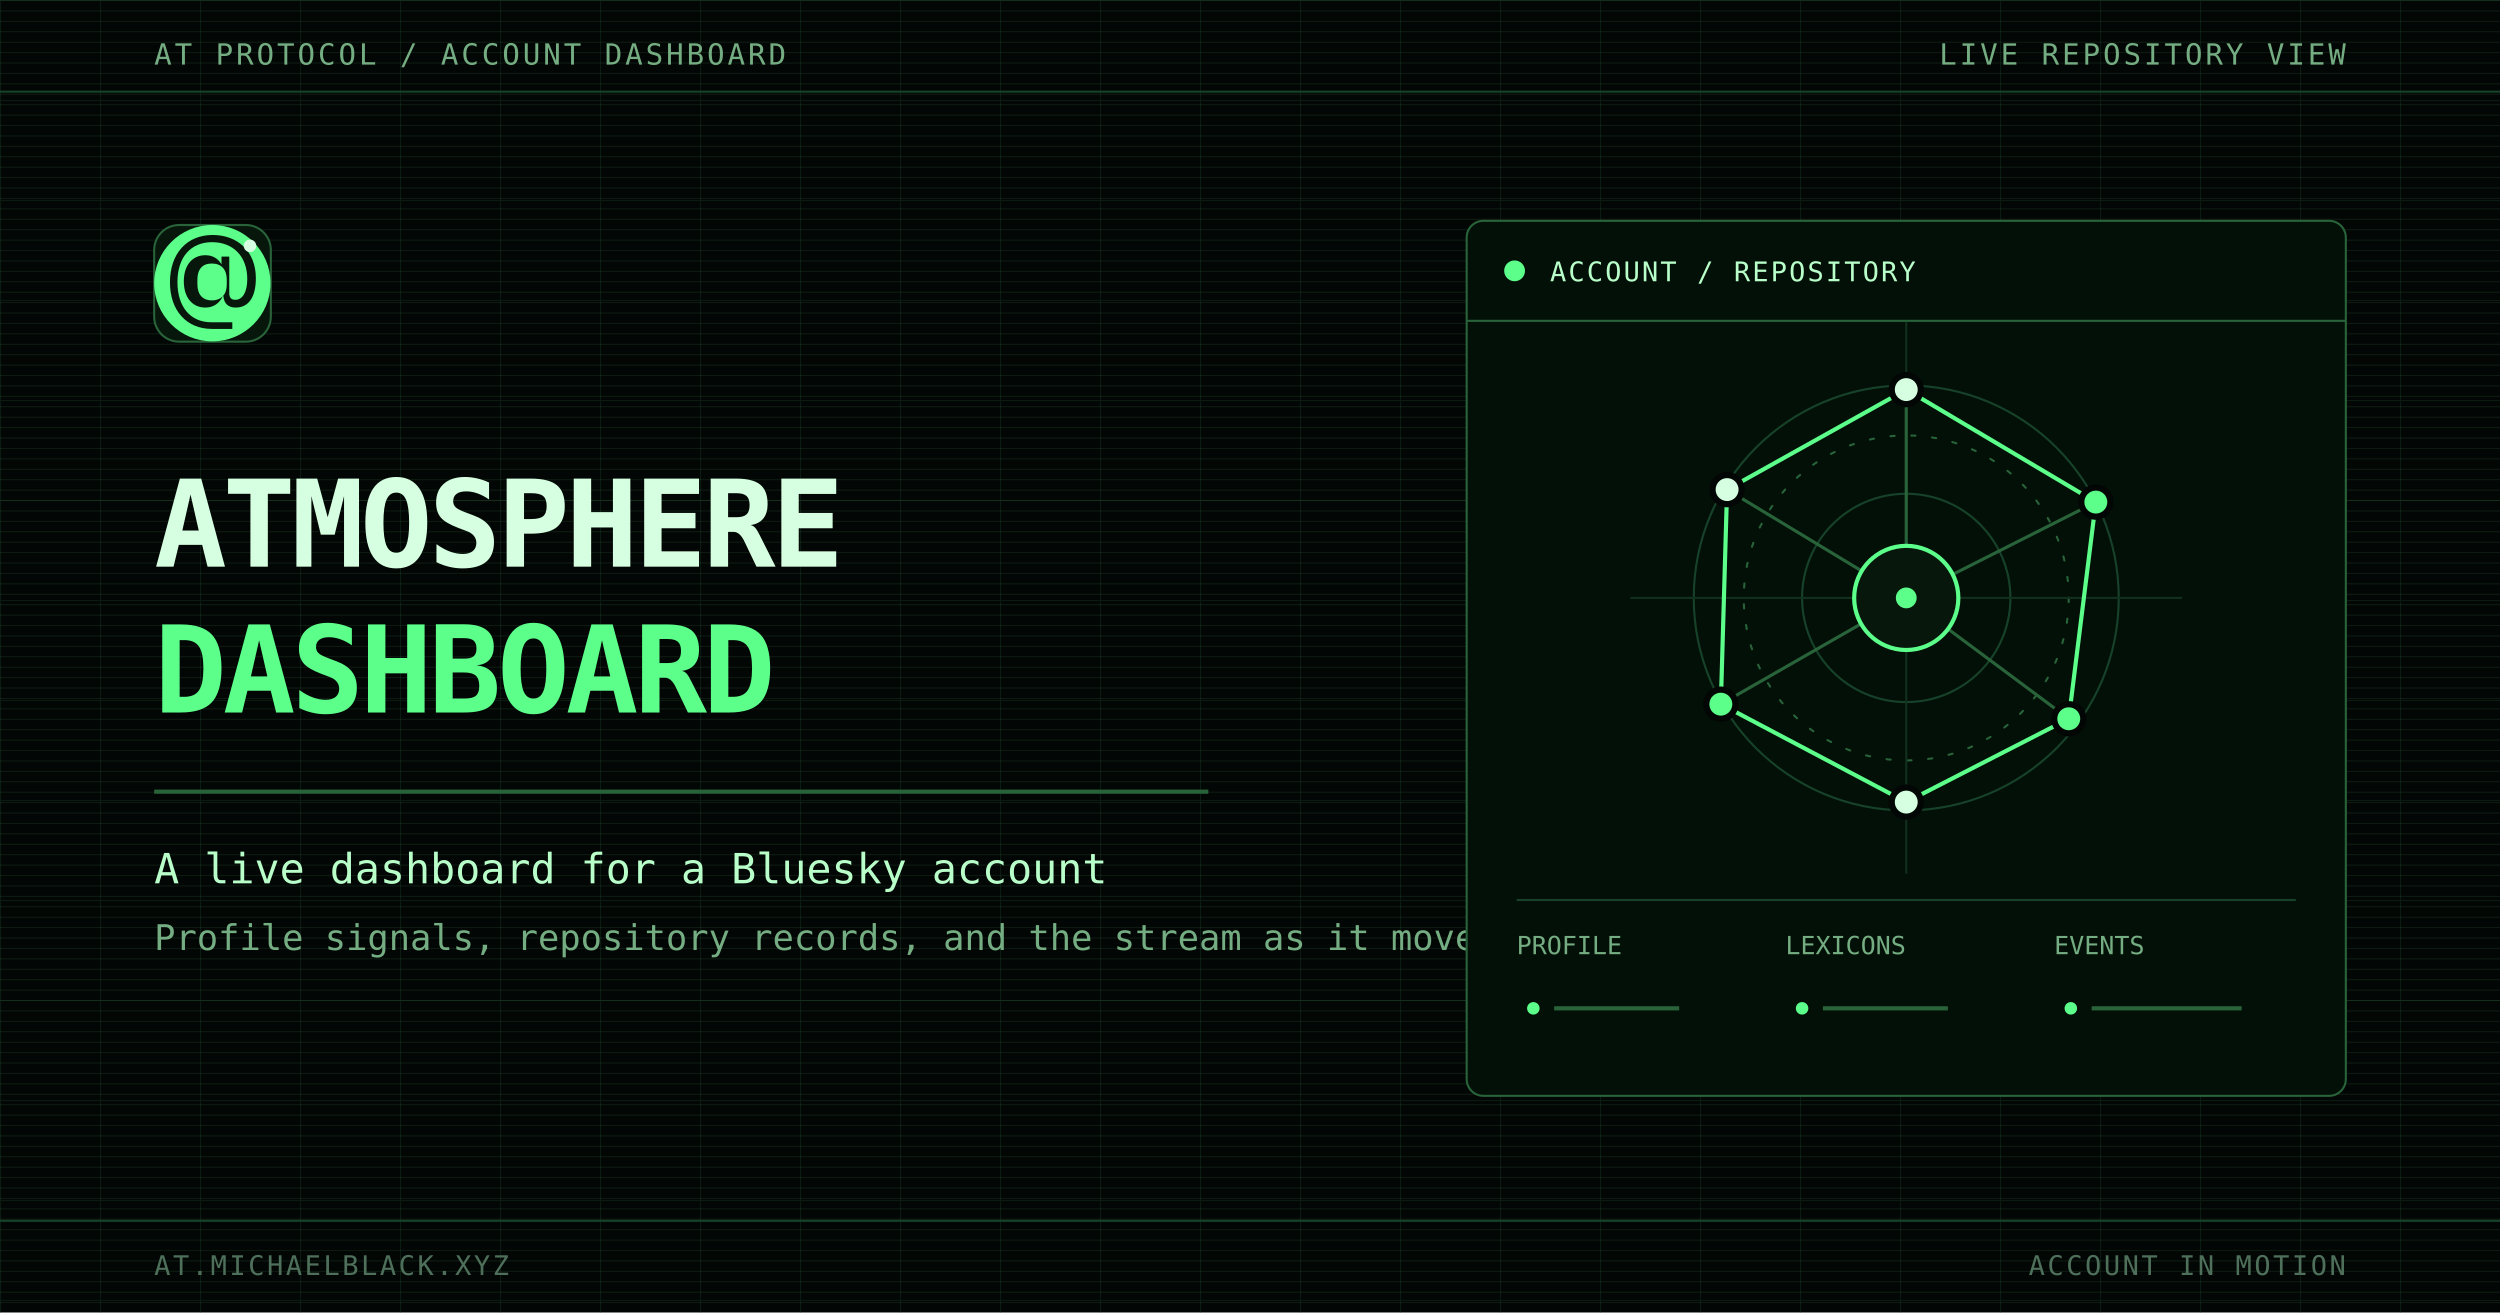
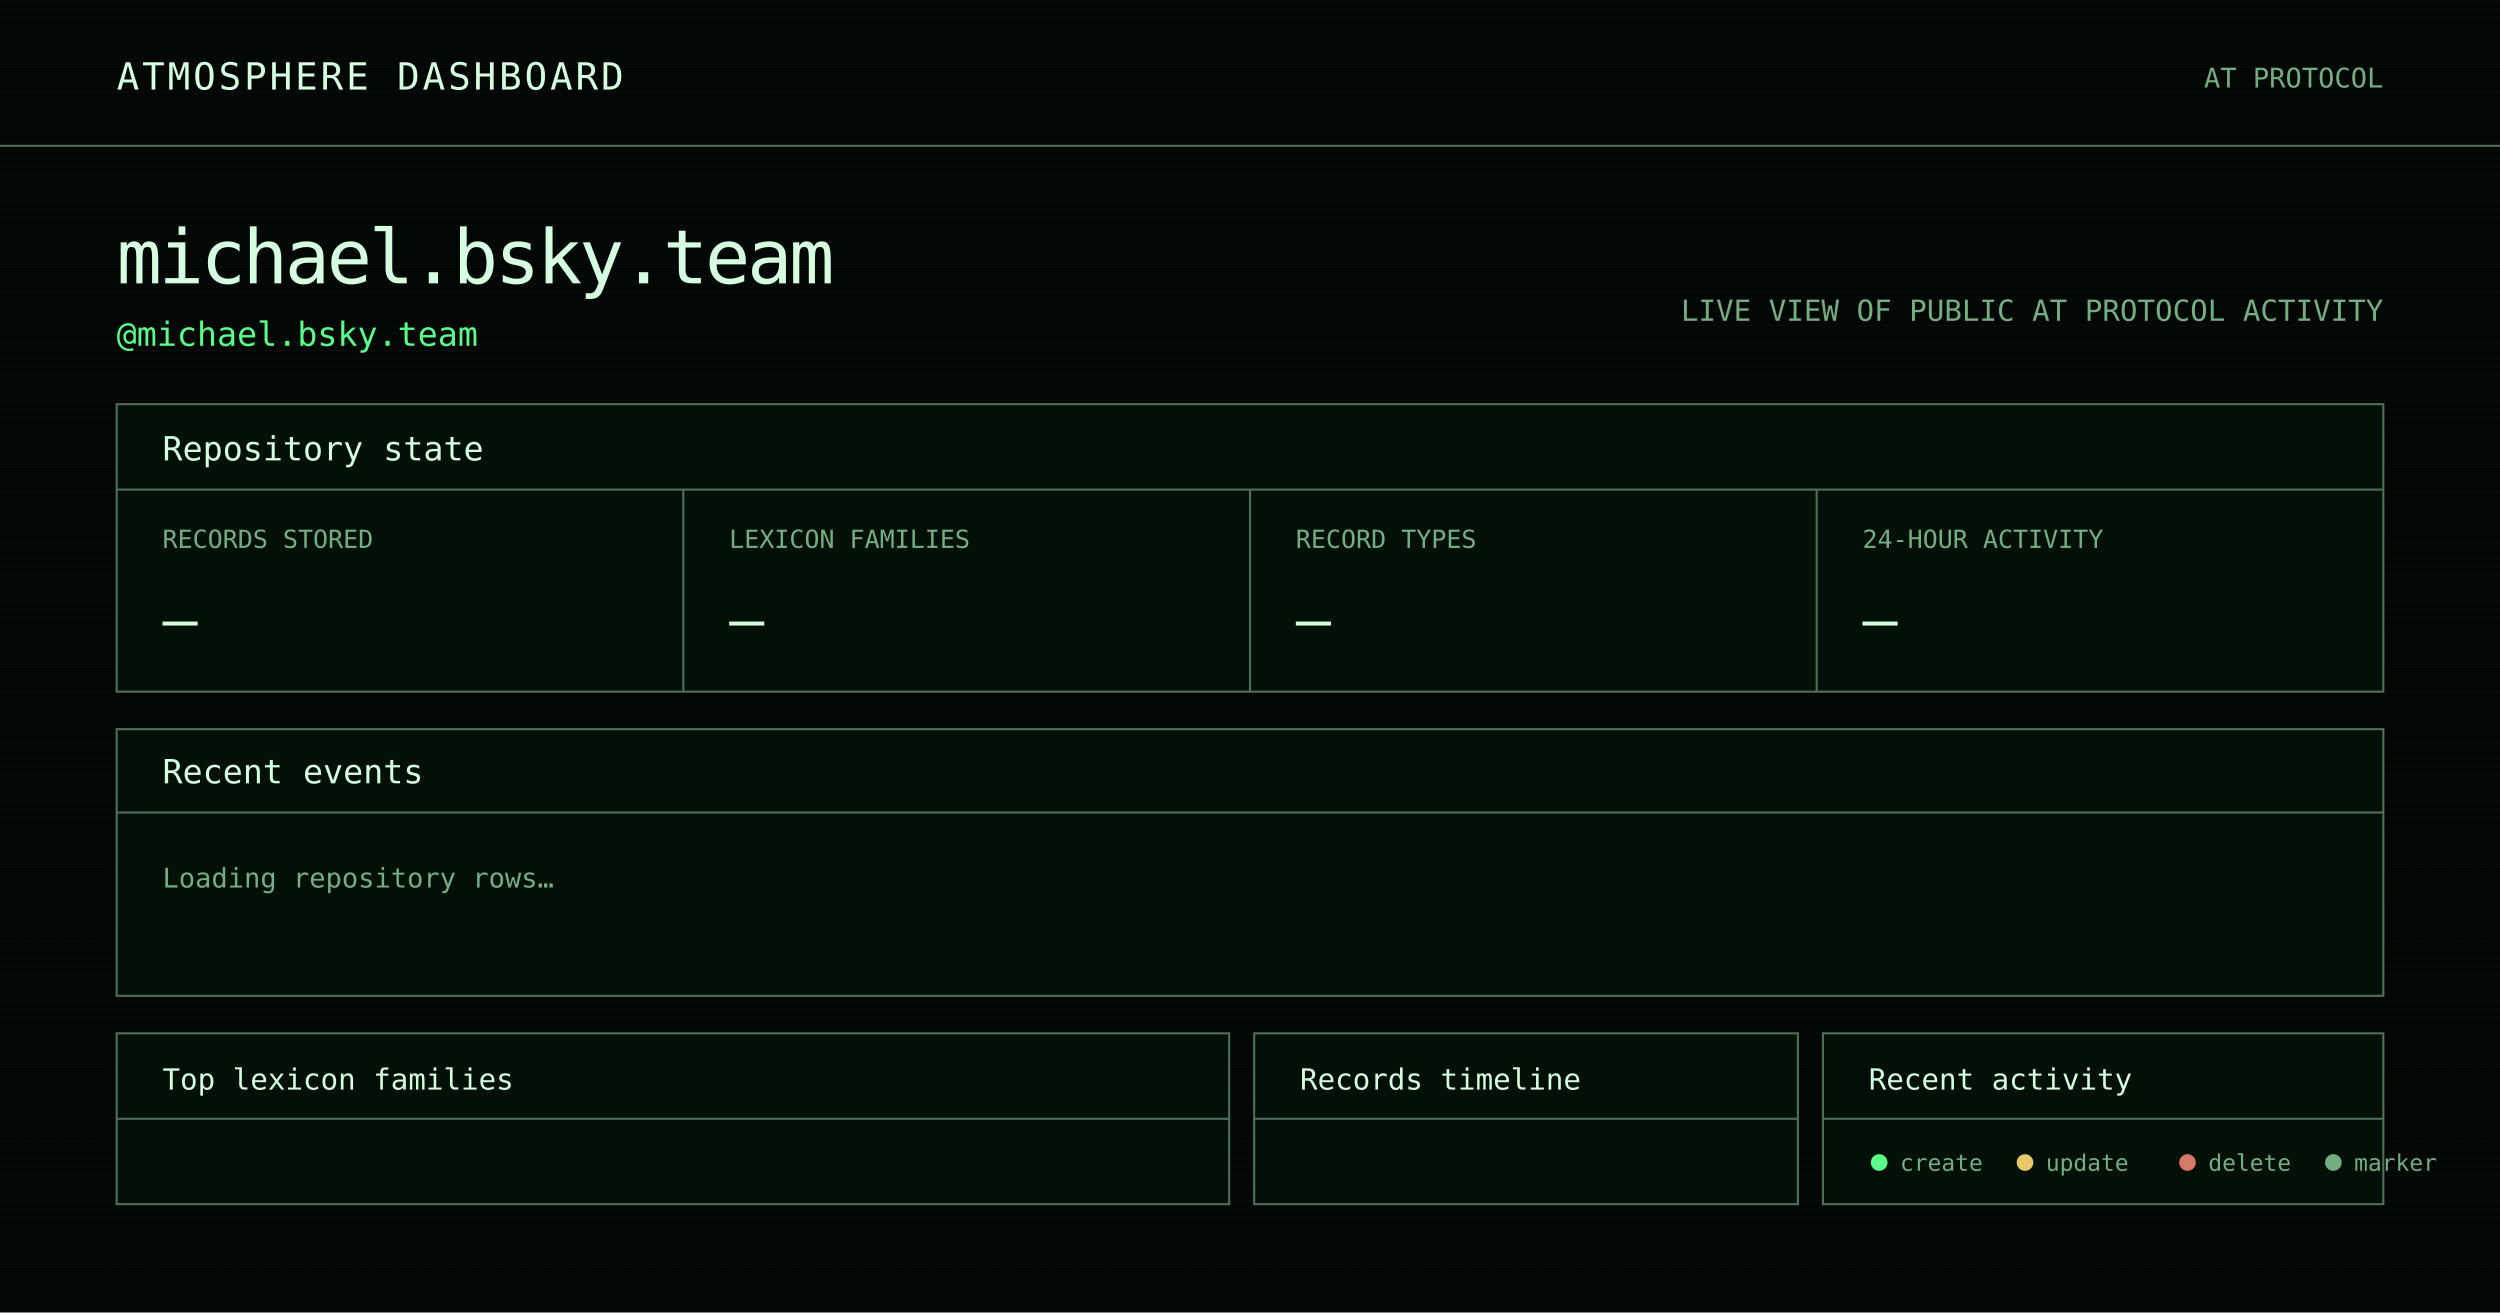
<svg xmlns="http://www.w3.org/2000/svg" width="1200" height="630" viewBox="0 0 1200 630">
  <defs>
-     <pattern id="grid" width="48" height="48" patternUnits="userSpaceOnUse">
-       <path d="M48 0H0V48" fill="none" stroke="#12301e" stroke-width="1" />
-     </pattern>
-     <pattern id="scan" width="1" height="5" patternUnits="userSpaceOnUse">
-       <path d="M0 0h1" stroke="#8cffaa" stroke-opacity=".08" />
+     <pattern id="scanlines" width="1" height="4" patternUnits="userSpaceOnUse">
+       <path d="M0 0h1" stroke="#8cffaa" stroke-opacity=".035" />
    </pattern>
  </defs>
  <rect width="1200" height="630" fill="#020604" />
-   <rect width="1200" height="630" fill="url(#grid)" opacity=".5" />
-   <rect width="1200" height="630" fill="url(#scan)" />
-   <path d="M0 44H1200M0 586H1200" stroke="#17422a" />
-   <g fill="#75ad82" font-family="'IBM Plex Mono',monospace" font-size="14" letter-spacing="1.4">
-     <text x="74" y="31">AT PROTOCOL / ACCOUNT DASHBOARD</text>
-     <text x="1126" y="31" text-anchor="end">LIVE REPOSITORY VIEW</text>
+   <rect width="1200" height="630" fill="url(#scanlines)" />
+   <g font-family="'IBM Plex Mono',monospace">
+     <path d="M0 70H1200" stroke="#4e705a" />
+     <text x="56" y="43" fill="#d5ffe0" font-size="18" letter-spacing="1.4">ATMOSPHERE DASHBOARD</text>
+     <text x="1144" y="42" text-anchor="end" fill="#75ad82" font-size="13">AT PROTOCOL</text>
+     <text x="56" y="136" fill="#d5ffe0" font-size="36" letter-spacing="-1.5">michael.bsky.team</text>
+     <text x="56" y="166" fill="#5cff8a" font-size="16">@michael.bsky.team</text>
+     <text x="1144" y="154" text-anchor="end" fill="#75ad82" font-size="14">LIVE VIEW OF PUBLIC AT PROTOCOL ACTIVITY</text>
+     <rect x="56" y="194" width="1088" height="138" fill="#031007" stroke="#4e705a" />
+     <path d="M56 235H1144" stroke="#4e705a" />
+     <text x="78" y="221" fill="#d5ffe0" font-size="16">Repository state</text>
+     <path d="M328 235V332M600 235V332M872 235V332" stroke="#4e705a" />
+     <g fill="#75ad82" font-size="12">
+       <text x="78" y="263">RECORDS STORED</text>
+       <text x="350" y="263">LEXICON FAMILIES</text>
+       <text x="622" y="263">RECORD TYPES</text>
+       <text x="894" y="263">24-HOUR ACTIVITY</text>
+     </g>
+     <g fill="#d5ffe0" font-size="28">
+       <text x="78" y="307">—</text>
+       <text x="350" y="307">—</text>
+       <text x="622" y="307">—</text>
+       <text x="894" y="307">—</text>
+     </g>
+     <rect x="56" y="350" width="1088" height="128" fill="#031007" stroke="#4e705a" />
+     <path d="M56 390H1144" stroke="#4e705a" />
+     <text x="78" y="376" fill="#d5ffe0" font-size="16">Recent events</text>
+     <text x="78" y="426" fill="#75ad82" font-size="13">Loading repository rows…</text>
+     <rect x="56" y="496" width="534" height="82" fill="#031007" stroke="#4e705a" />
+     <rect x="602" y="496" width="261" height="82" fill="#031007" stroke="#4e705a" />
+     <rect x="875" y="496" width="269" height="82" fill="#031007" stroke="#4e705a" />
+     <path d="M56 537H590M602 537H863M875 537H1144" stroke="#4e705a" />
+     <g fill="#d5ffe0" font-size="14">
+       <text x="78" y="523">Top lexicon families</text>
+       <text x="624" y="523">Records timeline</text>
+       <text x="897" y="523">Recent activity</text>
+     </g>
+     <g font-size="11">
+       <circle cx="902" cy="558" r="4" fill="#5cff8a" />
+       <text x="912" y="562" fill="#75ad82">create</text>
+       <circle cx="972" cy="558" r="4" fill="#e7c86b" />
+       <text x="982" y="562" fill="#75ad82">update</text>
+       <circle cx="1050" cy="558" r="4" fill="#d67968" />
+       <text x="1060" y="562" fill="#75ad82">delete</text>
+       <circle cx="1120" cy="558" r="4" fill="#75ad82" />
+       <text x="1130" y="562" fill="#75ad82">marker</text>
+     </g>
  </g>
-   <g transform="translate(74 108)">
-     <rect width="56" height="56" rx="12" fill="#07170c" stroke="#28633a" />
-     <path d="M28 7a21 21 0 1 0 0 42 21 21 0 0 0 0-42Zm-.2 35.1h7.4v2.4h-7.4c-9 0-15.1-6.5-15.1-16.8 0-10.4 6.1-17.1 15.4-17.1 9 0 15.6 5.9 15.6 15.6 0 6.7-2.5 10.6-7.3 10.6-2.7 0-4.2-1.5-4.4-4.1h-.2c-1.3 2.6-3.4 4.1-6.3 4.1-4.8 0-7.8-3.7-7.8-9.5 0-5.7 3-9.4 7.8-9.4 2.8 0 4.7 1.4 5.8 3.3v-2.8h2.8v13.2c0 1.6.7 2.4 2.2 2.4 2.6 0 4.3-2.8 4.3-7.5 0-8.2-5.1-13.3-12.7-13.3-7.7 0-12.5 5.4-12.5 14.4 0 9 4.7 14.5 12.2 14.5Zm0-7.9c3.5 0 5.4-2.2 5.4-5.7v-1.8c0-3.6-1.9-5.8-5.4-5.8s-5.2 2.2-5.2 5.8v1.7c0 3.6 1.8 5.8 5.2 5.8Z" fill="#5cff8a" transform="translate(0 0) scale(1.33) translate(-7 -7)" />
-     <circle cx="46" cy="10" r="3" fill="#d5ffe0" />
-   </g>
-   <g font-family="'IBM Plex Mono',monospace">
-     <text x="74" y="272" fill="#d5ffe0" font-size="58" font-weight="600" letter-spacing="-2">ATMOSPHERE</text>
-     <text x="74" y="342" fill="#5cff8a" font-size="58" font-weight="600" letter-spacing="-2">DASHBOARD</text>
-     <path d="M74 380h506" stroke="#28633a" stroke-width="2" />
-     <text x="74" y="424" fill="#b8ffc9" font-size="20">A live dashboard for a Bluesky account</text>
-     <text x="74" y="456" fill="#75ad82" font-size="17">Profile signals, repository records, and the stream as it moves.</text>
-   </g>
-   <g transform="translate(704 106)">
-     <rect width="422" height="420" rx="8" fill="#031007" stroke="#28633a" />
-     <path d="M0 48h422" stroke="#28633a" />
-     <circle cx="23" cy="24" r="5" fill="#5cff8a" />
-     <text x="40" y="29" fill="#b8ffc9" font-family="'IBM Plex Mono',monospace" font-size="13" letter-spacing="1">ACCOUNT / REPOSITORY</text>
-     <g transform="translate(211 181)" fill="none" stroke-linecap="round">
-       <circle r="102" stroke="#17422a" stroke-width="1" />
-       <circle r="78" stroke="#28633a" stroke-width="1" stroke-dasharray="2 8" />
-       <circle r="50" stroke="#17422a" stroke-width="1" />
-       <path d="M-132 0H132M0-132V132" stroke="#12301e" />
-       <path d="M-86-52 0-100 91-46 78 58 0 98-89 51Z" stroke="#5cff8a" stroke-width="2" />
-       <path d="M-86-52 0 0 91-46M0 0 78 58M0 0 0-100M0 0-89 51" stroke="#28633a" stroke-width="1.5" />
-       <circle r="25" fill="#07170c" stroke="#5cff8a" stroke-width="2" />
-       <circle cx="0" cy="-100" r="7" fill="#d5ffe0" stroke="#020604" stroke-width="3" />
-       <circle cx="91" cy="-46" r="7" fill="#5cff8a" stroke="#020604" stroke-width="3" />
-       <circle cx="78" cy="58" r="7" fill="#5cff8a" stroke="#020604" stroke-width="3" />
-       <circle cx="0" cy="98" r="7" fill="#d5ffe0" stroke="#020604" stroke-width="3" />
-       <circle cx="-89" cy="51" r="7" fill="#5cff8a" stroke="#020604" stroke-width="3" />
-       <circle cx="-86" cy="-52" r="7" fill="#d5ffe0" stroke="#020604" stroke-width="3" />
-       <circle r="5" fill="#5cff8a" stroke="none" />
-     </g>
-     <path d="M24 326h374" stroke="#17422a" />
-     <g fill="#75ad82" font-family="'IBM Plex Mono',monospace" font-size="12">
-       <text x="24" y="352">PROFILE</text>
-       <text x="153" y="352">LEXICONS</text>
-       <text x="282" y="352">EVENTS</text>
-     </g>
-     <g fill="#5cff8a">
-       <circle cx="32" cy="378" r="3" />
-       <circle cx="161" cy="378" r="3" />
-       <circle cx="290" cy="378" r="3" />
-     </g>
-     <path d="M42 378h60M171 378h60M300 378h72" stroke="#28633a" stroke-width="2" />
-   </g>
-   <text x="74" y="612" fill="#4e705a" font-family="'IBM Plex Mono',monospace" font-size="13" letter-spacing="1.2">AT.MICHAELBLACK.XYZ</text>
-   <text x="1126" y="612" text-anchor="end" fill="#4e705a" font-family="'IBM Plex Mono',monospace" font-size="13" letter-spacing="1.2">ACCOUNT IN MOTION</text>
</svg>
